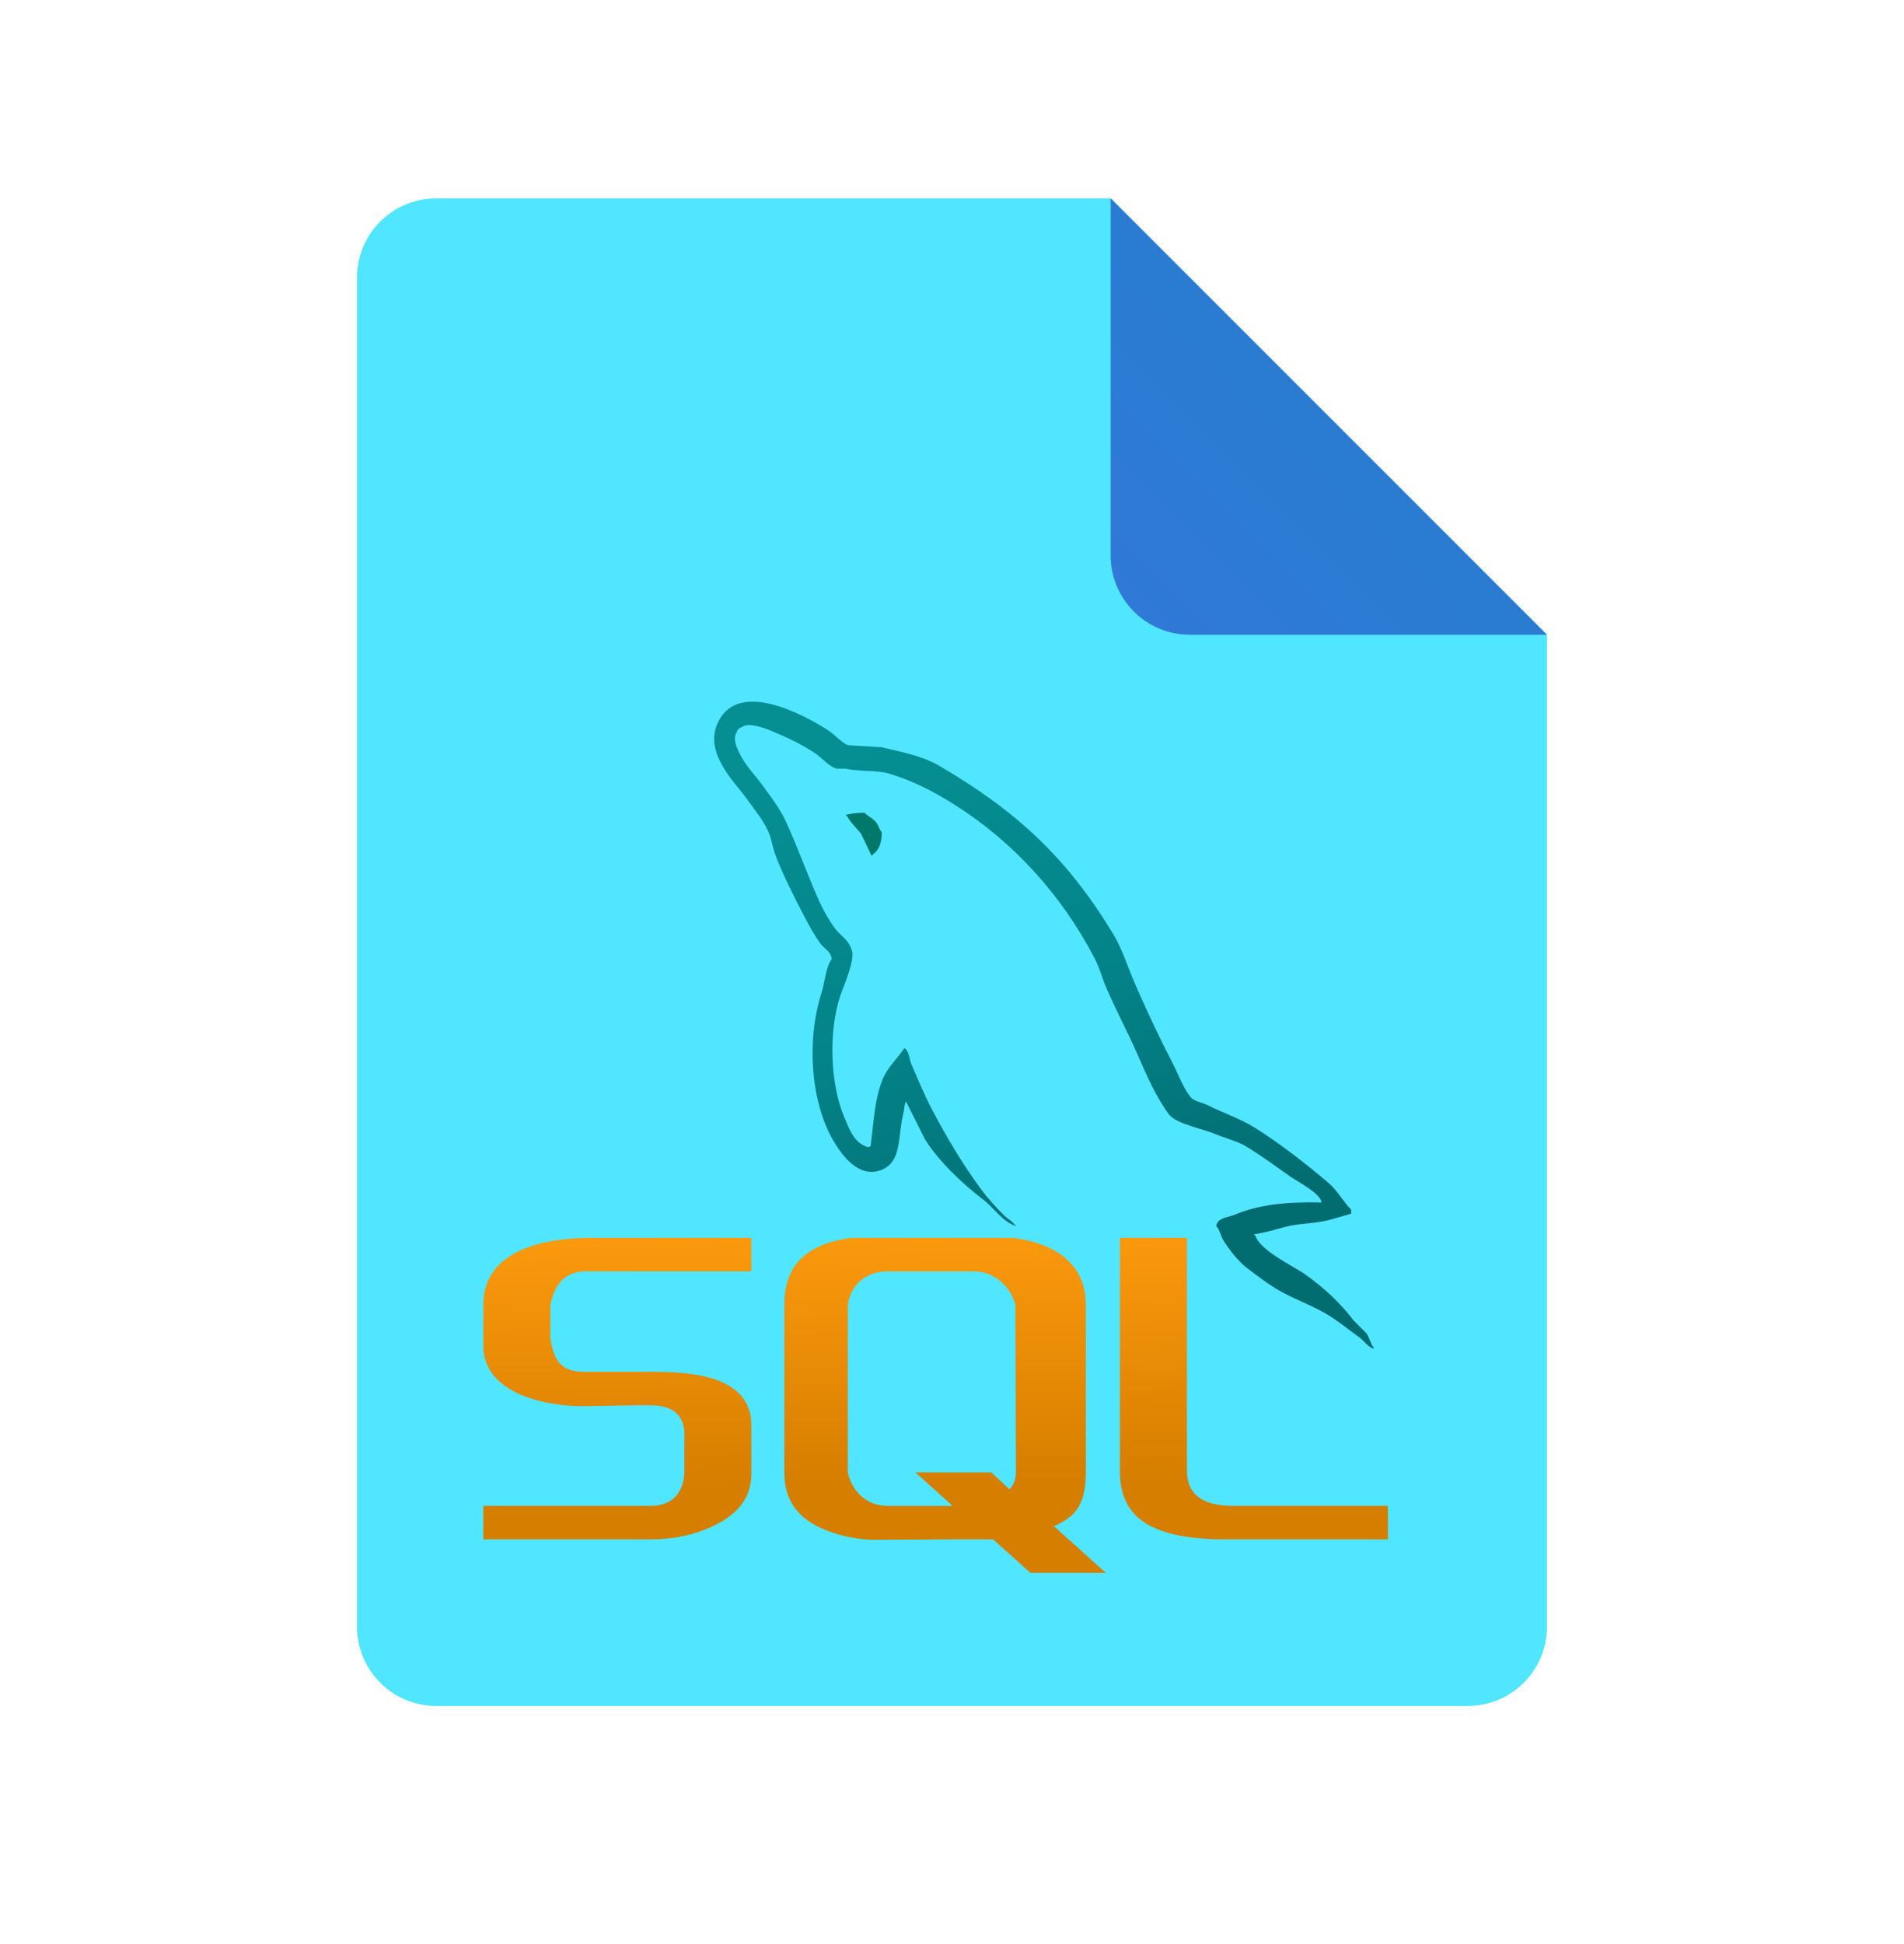
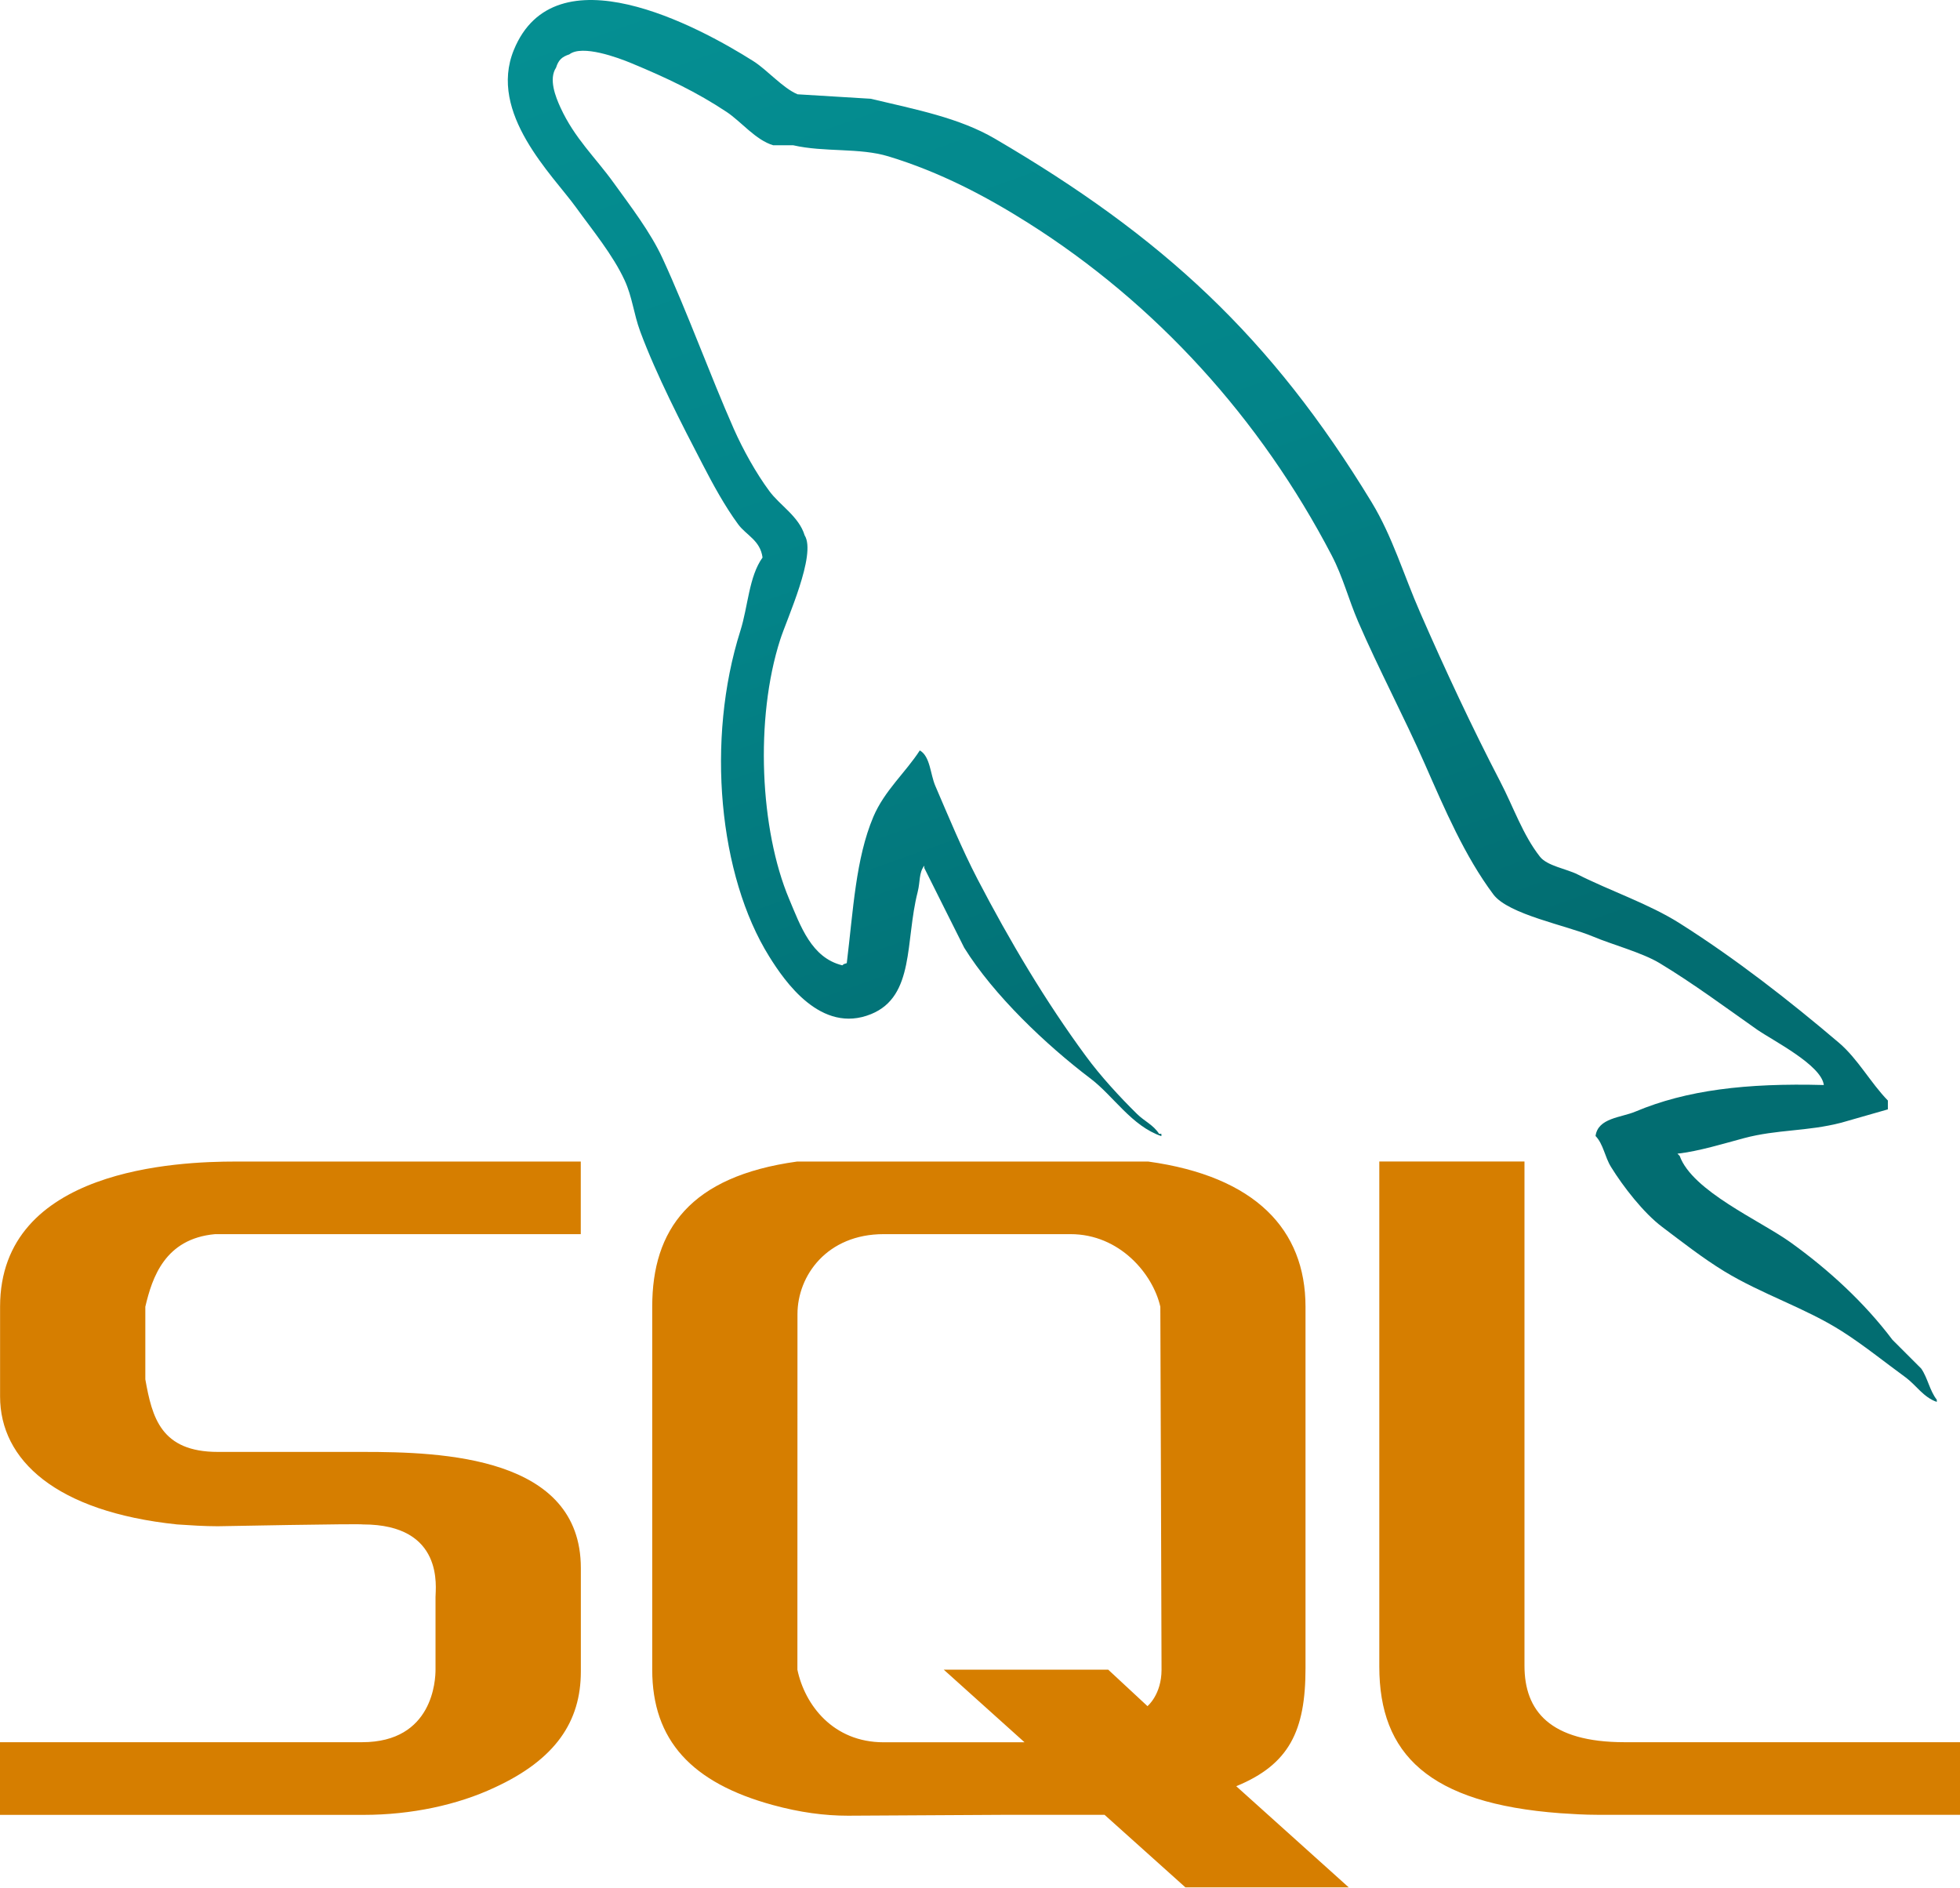
- <svg xmlns="http://www.w3.org/2000/svg" xmlns:xlink="http://www.w3.org/1999/xlink" width="48px" height="49px" viewBox="0 0 48 49" version="1.1">
+ <svg xmlns="http://www.w3.org/2000/svg" width="25.922px" height="24.96px" viewBox="0 0 25.922 24.96" version="1.1">
  <defs>
-     <linearGradient x1="0.048" y1="0.952" x2="0.509" y2="0.491" id="gradient_1">
-       <stop offset="0" stop-color="#3079D6" />
-       <stop offset="1" stop-color="#297CD2" />
+     <linearGradient gradientUnits="userSpaceOnUse" x1="12.146" y1="-0.756" x2="13.023" y2="8.817" id="gradient_1">
+       <stop offset="0%" stop-color="#FF9C0F" />
+       <stop offset="81.3%" stop-color="#D67E00" />
    </linearGradient>
-     <linearGradient x1="0.469" y1="-0.079" x2="0.502" y2="0.918" id="gradient_2">
-       <stop offset="0" stop-color="#FF9C0F" />
-       <stop offset="0.813" stop-color="#D67E00" />
+     <linearGradient gradientUnits="userSpaceOnUse" x1="6.235" y1="0.676" x2="11.561" y2="15.71" id="gradient_2">
+       <stop offset="0%" stop-color="#058F92" />
+       <stop offset="50%" stop-color="#038489" />
+       <stop offset="100%" stop-color="#026D71" />
    </linearGradient>
-     <linearGradient x1="0.33" y1="0.036" x2="0.612" y2="0.847" id="gradient_3">
-       <stop offset="0" stop-color="#058F92" />
-       <stop offset="0.5" stop-color="#038489" />
-       <stop offset="1" stop-color="#026D71" />
-     </linearGradient>
-     <path d="M0 0L48 0L48 48L0 48L0 0Z" id="path_1" />
-     <clipPath id="mask_1">
-       <use xlink:href="#path_1" />
-     </clipPath>
  </defs>
-   <g id="icons8_file_2">
-     <path d="M0 0L48 0L48 48L0 48L0 0Z" id="Background" fill="none" fill-rule="evenodd" stroke="none" />
-     <g clip-path="url(#mask_1)">
-       <path d="M30 11L30 36C30 37.105 29.105 38 28 38L2 38C0.895 38 0 37.105 0 36L0 2C0 0.895 0.895 0 2 0L19 0L30 11L30 11Z" transform="translate(9 5)" id="Shape" fill="#50E6FF" fill-rule="evenodd" stroke="none" />
-       <path d="M0 0L0 9C0 10.105 0.895 11 2 11L11 11L0 0L0 0Z" transform="translate(28 5)" id="Shape" fill="url(#gradient_1)" fill-rule="evenodd" stroke="none" />
-     </g>
-   </g>
-   <g id="icons8_mysql_logo" transform="translate(12.1839 17.68559)">
-     <path d="M0.003 7.602L4.232 7.602C4.786 7.602 5.325 7.486 5.752 7.286C6.465 6.958 6.759 6.516 6.759 5.934L6.759 4.731C6.759 3.432 5.149 3.379 4.225 3.379L2.536 3.379C1.871 3.379 1.77 2.978 1.691 2.535L1.691 1.69C1.77 1.352 1.918 0.898 2.503 0.845C3.183 0.845 6.758 0.845 6.758 0.845L6.758 0.001L2.741 0.001C2.076 0.001 0.001 0.08 0.001 1.69L0.001 2.734C0.001 3.473 0.65 4.075 2.06 4.223C2.218 4.234 2.376 4.244 2.534 4.244C2.534 4.244 4.176 4.213 4.223 4.223C5.173 4.223 5.068 4.962 5.068 5.068L5.068 5.912C5.068 6.028 5.041 6.757 4.213 6.757C4.15 6.757 0 6.757 0 6.757L0 7.602L0.003 7.602ZM16.049 5.877C16.049 6.897 16.626 7.469 18.154 7.583C18.297 7.593 18.44 7.602 18.583 7.602L22.806 7.602L22.806 6.757L18.904 6.757C18.033 6.757 17.739 6.391 17.739 5.867L17.739 0L16.049 0L16.049 5.877L16.049 5.877ZM7.589 5.913L7.589 1.69C7.589 0.793 8.029 0.173 9.275 0.001L9.866 0.001L12.899 0.001L13.361 0.001C14.607 0.173 15.191 0.792 15.191 1.69L15.191 5.897C15.191 6.625 15.002 7.016 14.385 7.269L15.694 8.446L13.794 8.446L12.852 7.602L11.746 7.602L9.867 7.612C9.595 7.612 9.308 7.574 8.993 7.488C8.048 7.23 7.589 6.734 7.589 5.913L7.589 5.913ZM9.19 5.913C9.277 6.324 9.607 6.758 10.193 6.758L11.833 6.758L10.894 5.913L12.807 5.913L13.264 6.337C13.264 6.337 13.428 6.204 13.428 5.913C13.428 5.623 13.414 1.69 13.414 1.69C13.327 1.308 12.94 0.846 12.368 0.846L10.194 0.846C9.535 0.846 9.191 1.328 9.191 1.776L9.19 5.913L9.19 5.913L9.19 5.913Z" transform="translate(0 13.51379)" id="Shape" fill="url(#gradient_2)" fill-rule="evenodd" stroke="none" />
-     <path d="M15.313 12.624C14.406 12.6 13.714 12.684 13.121 12.933C12.953 13.004 12.685 13.006 12.657 13.217C12.749 13.314 12.763 13.459 12.837 13.578C12.978 13.807 13.217 14.114 13.43 14.274C13.663 14.45 13.904 14.638 14.153 14.79C14.596 15.06 15.091 15.215 15.519 15.486C15.771 15.646 16.02 15.848 16.267 16.027C16.388 16.117 16.469 16.255 16.628 16.312C16.628 16.303 16.628 16.295 16.628 16.286C16.545 16.18 16.523 16.035 16.447 15.924C16.335 15.813 16.224 15.701 16.112 15.589C15.785 15.155 15.368 14.772 14.926 14.455C14.573 14.202 13.784 13.86 13.636 13.45C13.627 13.441 13.619 13.433 13.61 13.423C13.86 13.395 14.153 13.304 14.383 13.243C14.771 13.139 15.117 13.166 15.517 13.062C15.697 13.011 15.878 12.96 16.058 12.908C16.058 12.873 16.058 12.839 16.058 12.805C15.856 12.597 15.711 12.322 15.491 12.134C14.913 11.642 14.283 11.152 13.634 10.742C13.274 10.514 12.829 10.367 12.448 10.174C12.32 10.109 12.095 10.075 12.01 9.968C11.81 9.713 11.701 9.388 11.547 9.092C11.223 8.469 10.904 7.788 10.618 7.133C10.422 6.686 10.295 6.244 10.051 5.843C8.88 3.918 7.619 2.755 5.668 1.613C5.252 1.371 4.752 1.275 4.223 1.149C3.939 1.132 3.656 1.115 3.371 1.097C3.198 1.024 3.019 0.813 2.855 0.71C2.208 0.301 0.549 -0.588 0.07 0.581C-0.232 1.318 0.523 2.038 0.793 2.411C0.982 2.674 1.225 2.968 1.36 3.263C1.449 3.457 1.465 3.651 1.541 3.856C1.728 4.361 2.024 4.937 2.267 5.404C2.39 5.64 2.525 5.888 2.68 6.1C2.775 6.229 2.938 6.286 2.964 6.487C2.805 6.709 2.796 7.055 2.706 7.338C2.303 8.61 2.456 10.189 3.042 11.129C3.221 11.417 3.645 12.037 4.227 11.799C4.737 11.591 4.623 10.948 4.769 10.381C4.801 10.252 4.781 10.158 4.846 10.072C4.846 10.081 4.846 10.089 4.846 10.098C5.001 10.407 5.155 10.718 5.311 11.027C5.655 11.58 6.264 12.158 6.78 12.549C7.047 12.751 7.258 13.101 7.605 13.219C7.605 13.21 7.605 13.202 7.605 13.193C7.596 13.193 7.588 13.193 7.579 13.193C7.512 13.088 7.406 13.045 7.321 12.96C7.119 12.762 6.894 12.517 6.728 12.29C6.258 11.652 5.843 10.954 5.464 10.227C5.284 9.879 5.127 9.497 4.974 9.144C4.915 9.007 4.916 8.802 4.794 8.731C4.627 8.99 4.382 9.199 4.253 9.505C4.047 9.993 4.02 10.589 3.944 11.206C3.898 11.222 3.919 11.211 3.892 11.232C3.533 11.145 3.407 10.776 3.273 10.458C2.935 9.656 2.873 8.364 3.17 7.441C3.246 7.202 3.594 6.45 3.454 6.229C3.387 6.008 3.166 5.881 3.042 5.713C2.888 5.505 2.736 5.23 2.63 4.99C2.353 4.365 2.091 3.637 1.8 3.004C1.661 2.702 1.426 2.397 1.233 2.128C1.019 1.831 0.779 1.612 0.613 1.252C0.554 1.124 0.474 0.919 0.561 0.787C0.589 0.699 0.628 0.662 0.716 0.633C0.866 0.516 1.282 0.67 1.438 0.735C1.852 0.907 2.197 1.071 2.547 1.303C2.715 1.415 2.885 1.63 3.088 1.69C3.166 1.69 3.243 1.69 3.32 1.69C3.684 1.774 4.09 1.716 4.429 1.819C5.029 2.002 5.566 2.285 6.053 2.593C7.54 3.531 8.755 4.867 9.586 6.461C9.72 6.718 9.778 6.963 9.895 7.235C10.133 7.784 10.433 8.348 10.669 8.885C10.904 9.421 11.135 9.961 11.468 10.407C11.644 10.641 12.322 10.767 12.629 10.897C12.844 10.989 13.198 11.083 13.402 11.206C13.793 11.442 14.171 11.723 14.536 11.979C14.723 12.109 15.285 12.391 15.313 12.624L15.313 12.624Z" transform="translate(5.820831 0)" id="Shape" fill="url(#gradient_3)" fill-rule="evenodd" stroke="none" />
-     <path d="M0.465 0C0.275 -0.003 0.142 0.021 0 0.052C0 0.061 0 0.069 0 0.079C0.009 0.079 0.017 0.079 0.026 0.079C0.117 0.263 0.275 0.384 0.387 0.543C0.473 0.724 0.559 0.904 0.645 1.084C0.654 1.075 0.662 1.068 0.67 1.059C0.83 0.946 0.904 0.767 0.903 0.491C0.838 0.424 0.829 0.339 0.773 0.259C0.699 0.151 0.557 0.09 0.465 0L0.465 0Z" transform="translate(9.142975 2.800018)" id="Shape" fill="#00796B" fill-rule="evenodd" stroke="none" />
-   </g>
+   <path d="M0.003 24.001L4.81 24.001C5.44 24.001 6.052 23.869 6.538 23.641C7.348 23.269 7.682 22.766 7.682 22.105L7.682 20.737C7.682 19.261 5.852 19.201 4.802 19.201L2.882 19.201C2.127 19.201 2.012 18.745 1.922 18.241L1.922 17.281C2.012 16.897 2.18 16.381 2.845 16.321C3.618 16.321 7.681 16.321 7.681 16.321L7.681 15.361L3.115 15.361C2.36 15.361 0.001 15.451 0.001 17.281L0.001 18.468C0.001 19.308 0.739 19.992 2.341 20.16C2.521 20.172 2.701 20.184 2.88 20.184C2.88 20.184 4.746 20.148 4.8 20.16C5.88 20.16 5.76 21 5.76 21.12L5.76 22.08C5.76 22.212 5.73 23.04 4.789 23.04C4.717 23.04 0 23.04 0 23.04L0 24.001L0.003 24.001ZM18.242 22.04C18.242 23.199 18.897 23.849 20.634 23.979C20.796 23.99 20.959 24 21.122 24L25.922 24L25.922 23.04L21.487 23.04C20.496 23.04 20.162 22.624 20.162 22.029L20.162 15.36L18.242 15.36L18.242 22.04L18.242 22.04ZM8.626 22.081L8.626 17.281C8.626 16.261 9.126 15.557 10.542 15.361L11.214 15.361L14.661 15.361L15.186 15.361C16.602 15.557 17.266 16.26 17.266 17.281L17.266 22.063C17.266 22.89 17.051 23.334 16.35 23.622L17.838 24.96L15.678 24.96L14.608 24L13.351 24L11.215 24.012C10.906 24.012 10.58 23.969 10.222 23.871C9.148 23.578 8.626 23.014 8.626 22.081L8.626 22.081ZM10.546 22.081C10.644 22.548 11.019 23.041 11.686 23.041L13.55 23.041L12.482 22.081L14.657 22.081L15.176 22.563C15.176 22.563 15.362 22.411 15.362 22.081C15.362 21.751 15.346 17.281 15.346 17.281C15.248 16.847 14.808 16.321 14.158 16.321L11.687 16.321C10.938 16.321 10.547 16.869 10.547 17.379L10.546 22.081L10.546 22.081L10.546 22.081Z" id="Shape" fill="url(#gradient_1)" fill-rule="evenodd" stroke="none" />
+   <path d="M24.121 14.349C23.09 14.321 22.303 14.417 21.63 14.7C21.439 14.781 21.134 14.783 21.102 15.023C21.207 15.133 21.223 15.298 21.307 15.433C21.467 15.693 21.739 16.042 21.981 16.224C22.246 16.424 22.519 16.638 22.802 16.811C23.306 17.118 23.869 17.294 24.355 17.602C24.641 17.783 24.925 18.013 25.205 18.217C25.343 18.319 25.435 18.476 25.615 18.54C25.615 18.53 25.615 18.521 25.615 18.511C25.521 18.391 25.496 18.226 25.41 18.1C25.283 17.973 25.156 17.846 25.029 17.719C24.657 17.225 24.183 16.79 23.681 16.43C23.28 16.142 22.383 15.753 22.215 15.287C22.205 15.277 22.196 15.268 22.185 15.257C22.469 15.225 22.802 15.122 23.064 15.052C23.505 14.934 23.898 14.965 24.353 14.847C24.558 14.788 24.763 14.73 24.968 14.671C24.968 14.632 24.968 14.593 24.968 14.554C24.738 14.318 24.573 14.006 24.323 13.792C23.666 13.233 22.95 12.675 22.213 12.209C21.804 11.951 21.298 11.783 20.865 11.564C20.719 11.49 20.463 11.452 20.367 11.33C20.139 11.04 20.016 10.671 19.84 10.334C19.472 9.626 19.11 8.852 18.785 8.107C18.562 7.599 18.417 7.097 18.14 6.641C16.809 4.453 15.376 3.132 13.158 1.834C12.686 1.558 12.117 1.449 11.516 1.306C11.193 1.287 10.871 1.267 10.548 1.247C10.351 1.164 10.147 0.924 9.961 0.807C9.226 0.342 7.34 -0.668 6.796 0.66C6.452 1.498 7.31 2.316 7.617 2.741C7.832 3.039 8.108 3.373 8.262 3.709C8.363 3.929 8.381 4.15 8.467 4.383C8.68 4.957 9.017 5.611 9.293 6.142C9.432 6.411 9.586 6.693 9.762 6.933C9.87 7.08 10.055 7.145 10.085 7.373C9.904 7.626 9.894 8.019 9.792 8.341C9.334 9.786 9.507 11.581 10.173 12.649C10.377 12.977 10.859 13.681 11.521 13.411C12.1 13.175 11.971 12.444 12.136 11.799C12.173 11.653 12.15 11.546 12.224 11.448C12.224 11.458 12.224 11.467 12.224 11.478C12.4 11.829 12.575 12.182 12.752 12.533C13.143 13.162 13.836 13.819 14.422 14.263C14.726 14.493 14.966 14.891 15.36 15.025C15.36 15.015 15.36 15.006 15.36 14.995C15.35 14.995 15.341 14.995 15.33 14.995C15.254 14.876 15.134 14.827 15.037 14.731C14.808 14.506 14.552 14.227 14.363 13.969C13.829 13.244 13.357 12.45 12.927 11.624C12.722 11.229 12.543 10.795 12.37 10.393C12.303 10.238 12.304 10.004 12.165 9.924C11.975 10.218 11.697 10.456 11.55 10.803C11.316 11.358 11.285 12.036 11.199 12.737C11.147 12.755 11.17 12.743 11.14 12.766C10.732 12.667 10.588 12.248 10.436 11.887C10.052 10.975 9.981 9.507 10.319 8.458C10.406 8.186 10.801 7.331 10.642 7.08C10.566 6.829 10.314 6.684 10.174 6.493C9.999 6.257 9.826 5.945 9.705 5.672C9.391 4.961 9.093 4.134 8.762 3.415C8.604 3.071 8.337 2.724 8.117 2.419C7.874 2.081 7.601 1.832 7.413 1.423C7.346 1.278 7.255 1.045 7.354 0.895C7.386 0.794 7.43 0.752 7.53 0.719C7.7 0.587 8.173 0.762 8.351 0.836C8.821 1.031 9.213 1.217 9.611 1.481C9.802 1.608 9.995 1.853 10.226 1.921C10.314 1.921 10.402 1.921 10.49 1.921C10.903 2.016 11.365 1.951 11.75 2.068C12.432 2.275 13.042 2.597 13.596 2.947C15.286 4.014 16.667 5.532 17.612 7.344C17.764 7.636 17.83 7.914 17.963 8.223C18.233 8.847 18.574 9.489 18.842 10.099C19.11 10.708 19.372 11.322 19.751 11.829C19.951 12.095 20.721 12.238 21.07 12.386C21.315 12.49 21.717 12.597 21.949 12.737C22.393 13.005 22.823 13.324 23.238 13.616C23.45 13.763 24.089 14.084 24.121 14.349L24.121 14.349Z" id="Shape" fill="url(#gradient_2)" stroke="none" />
</svg>
